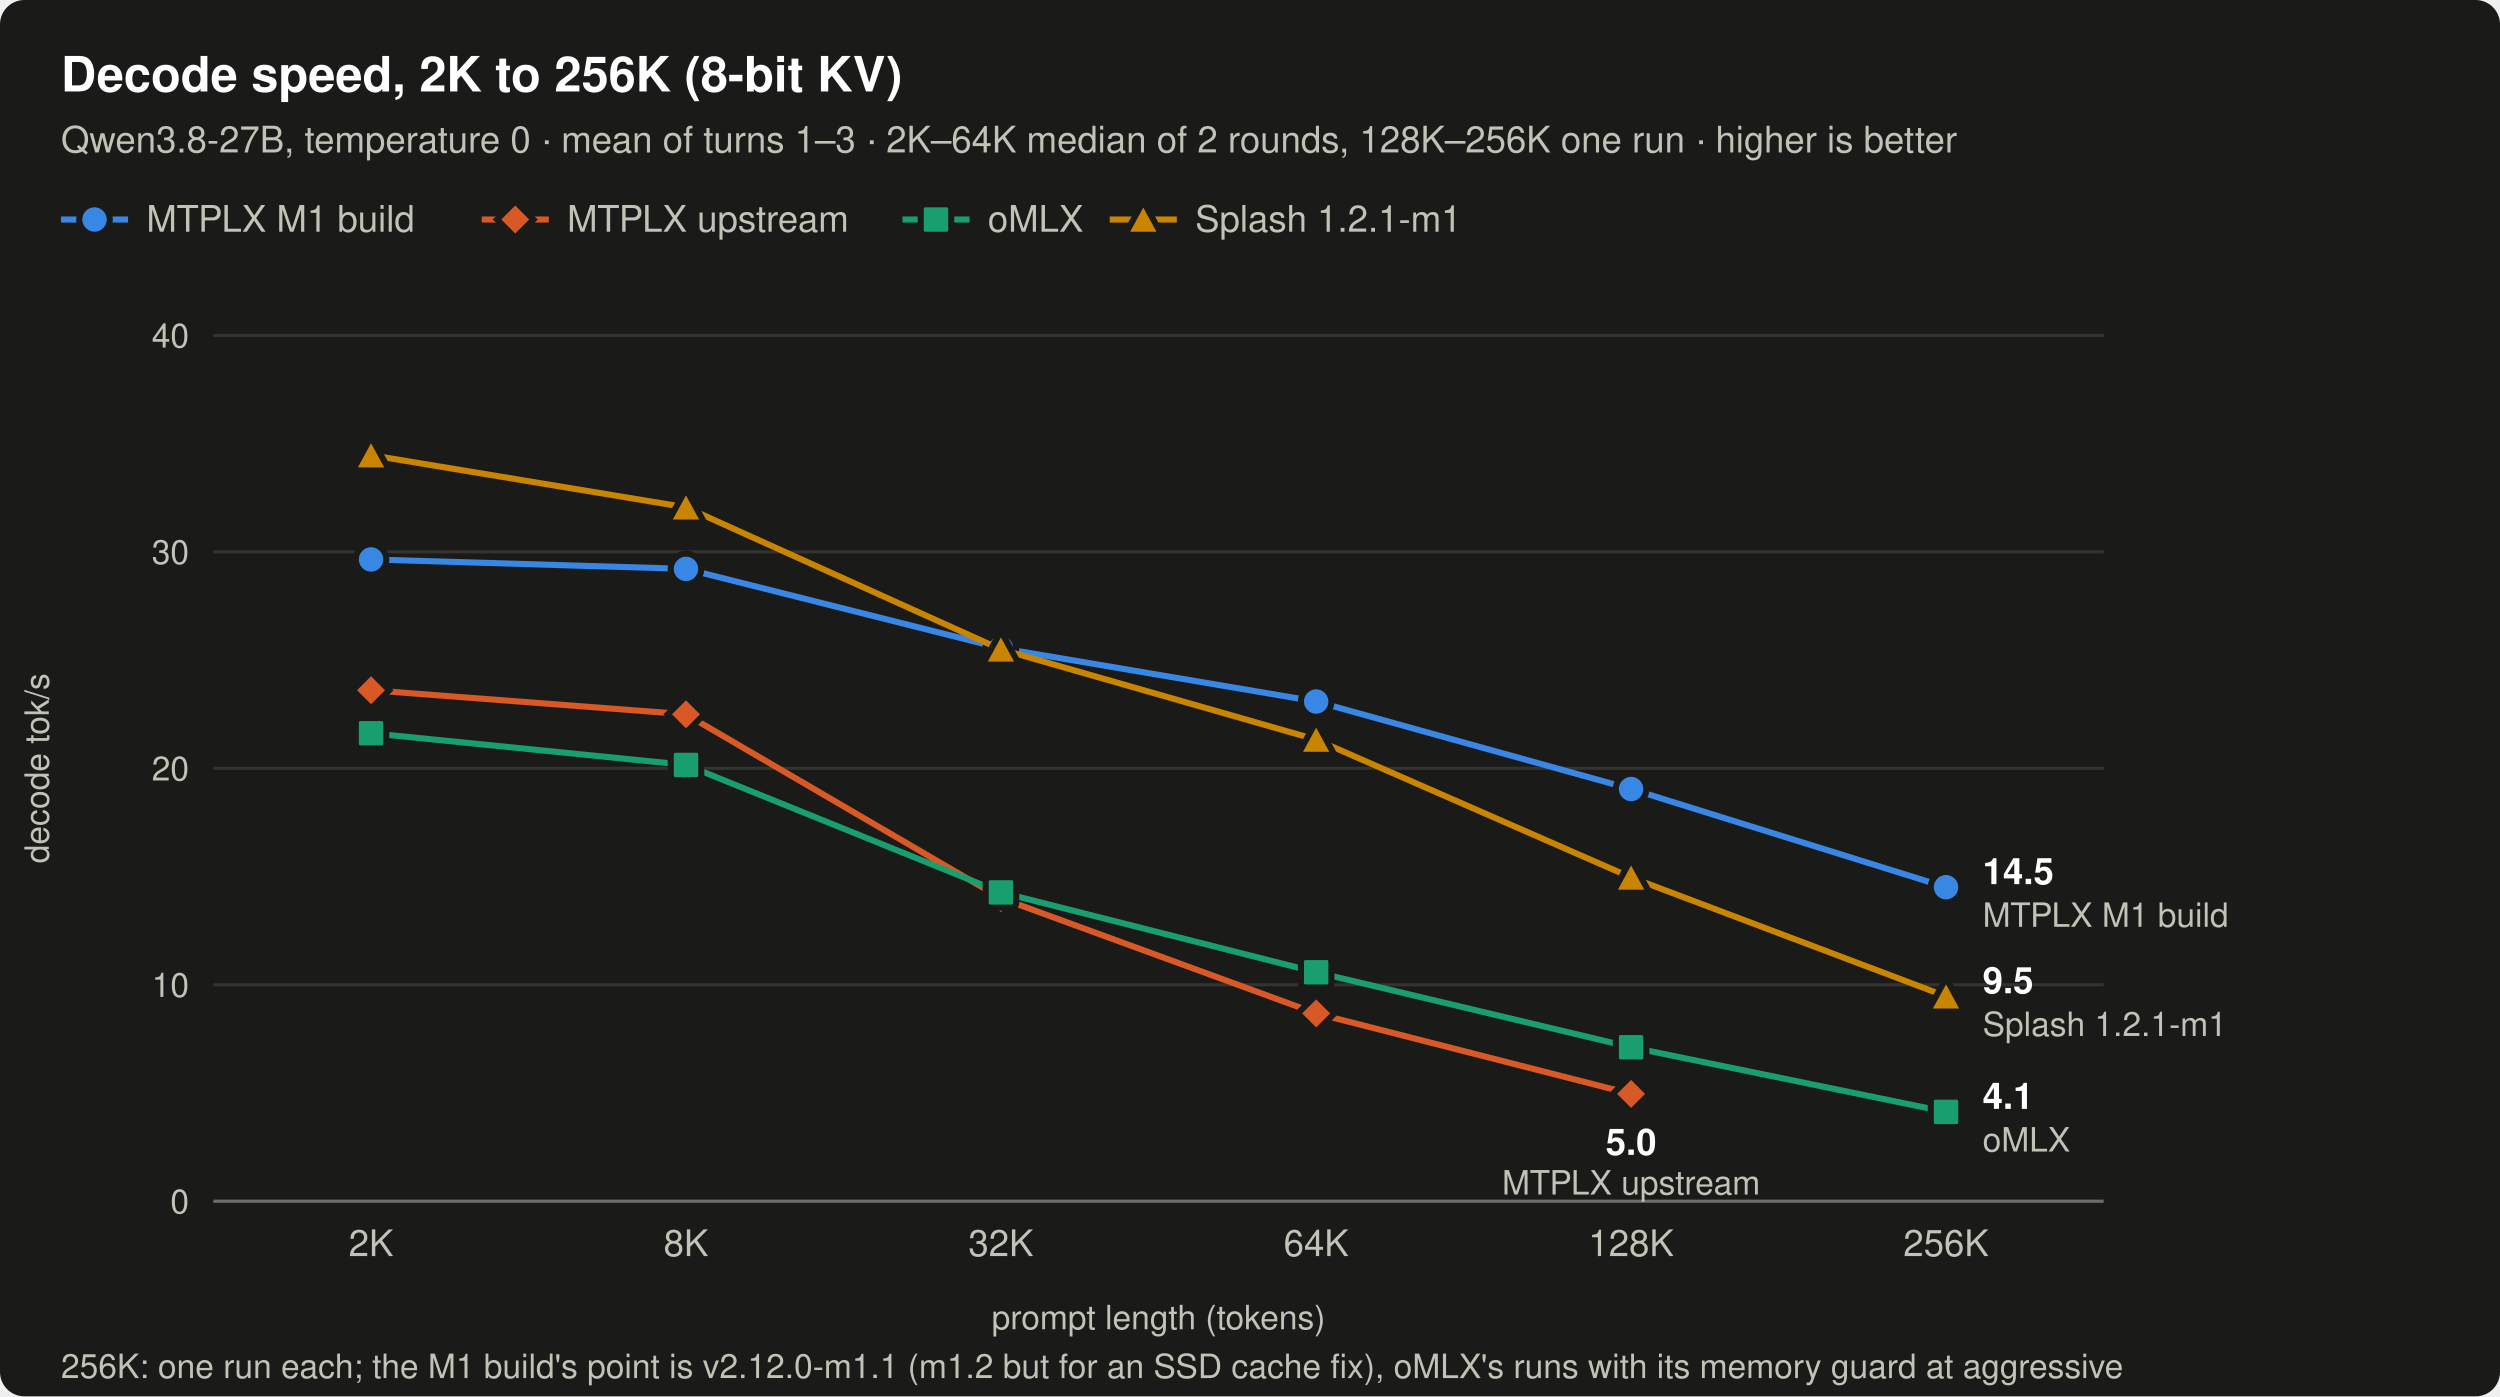
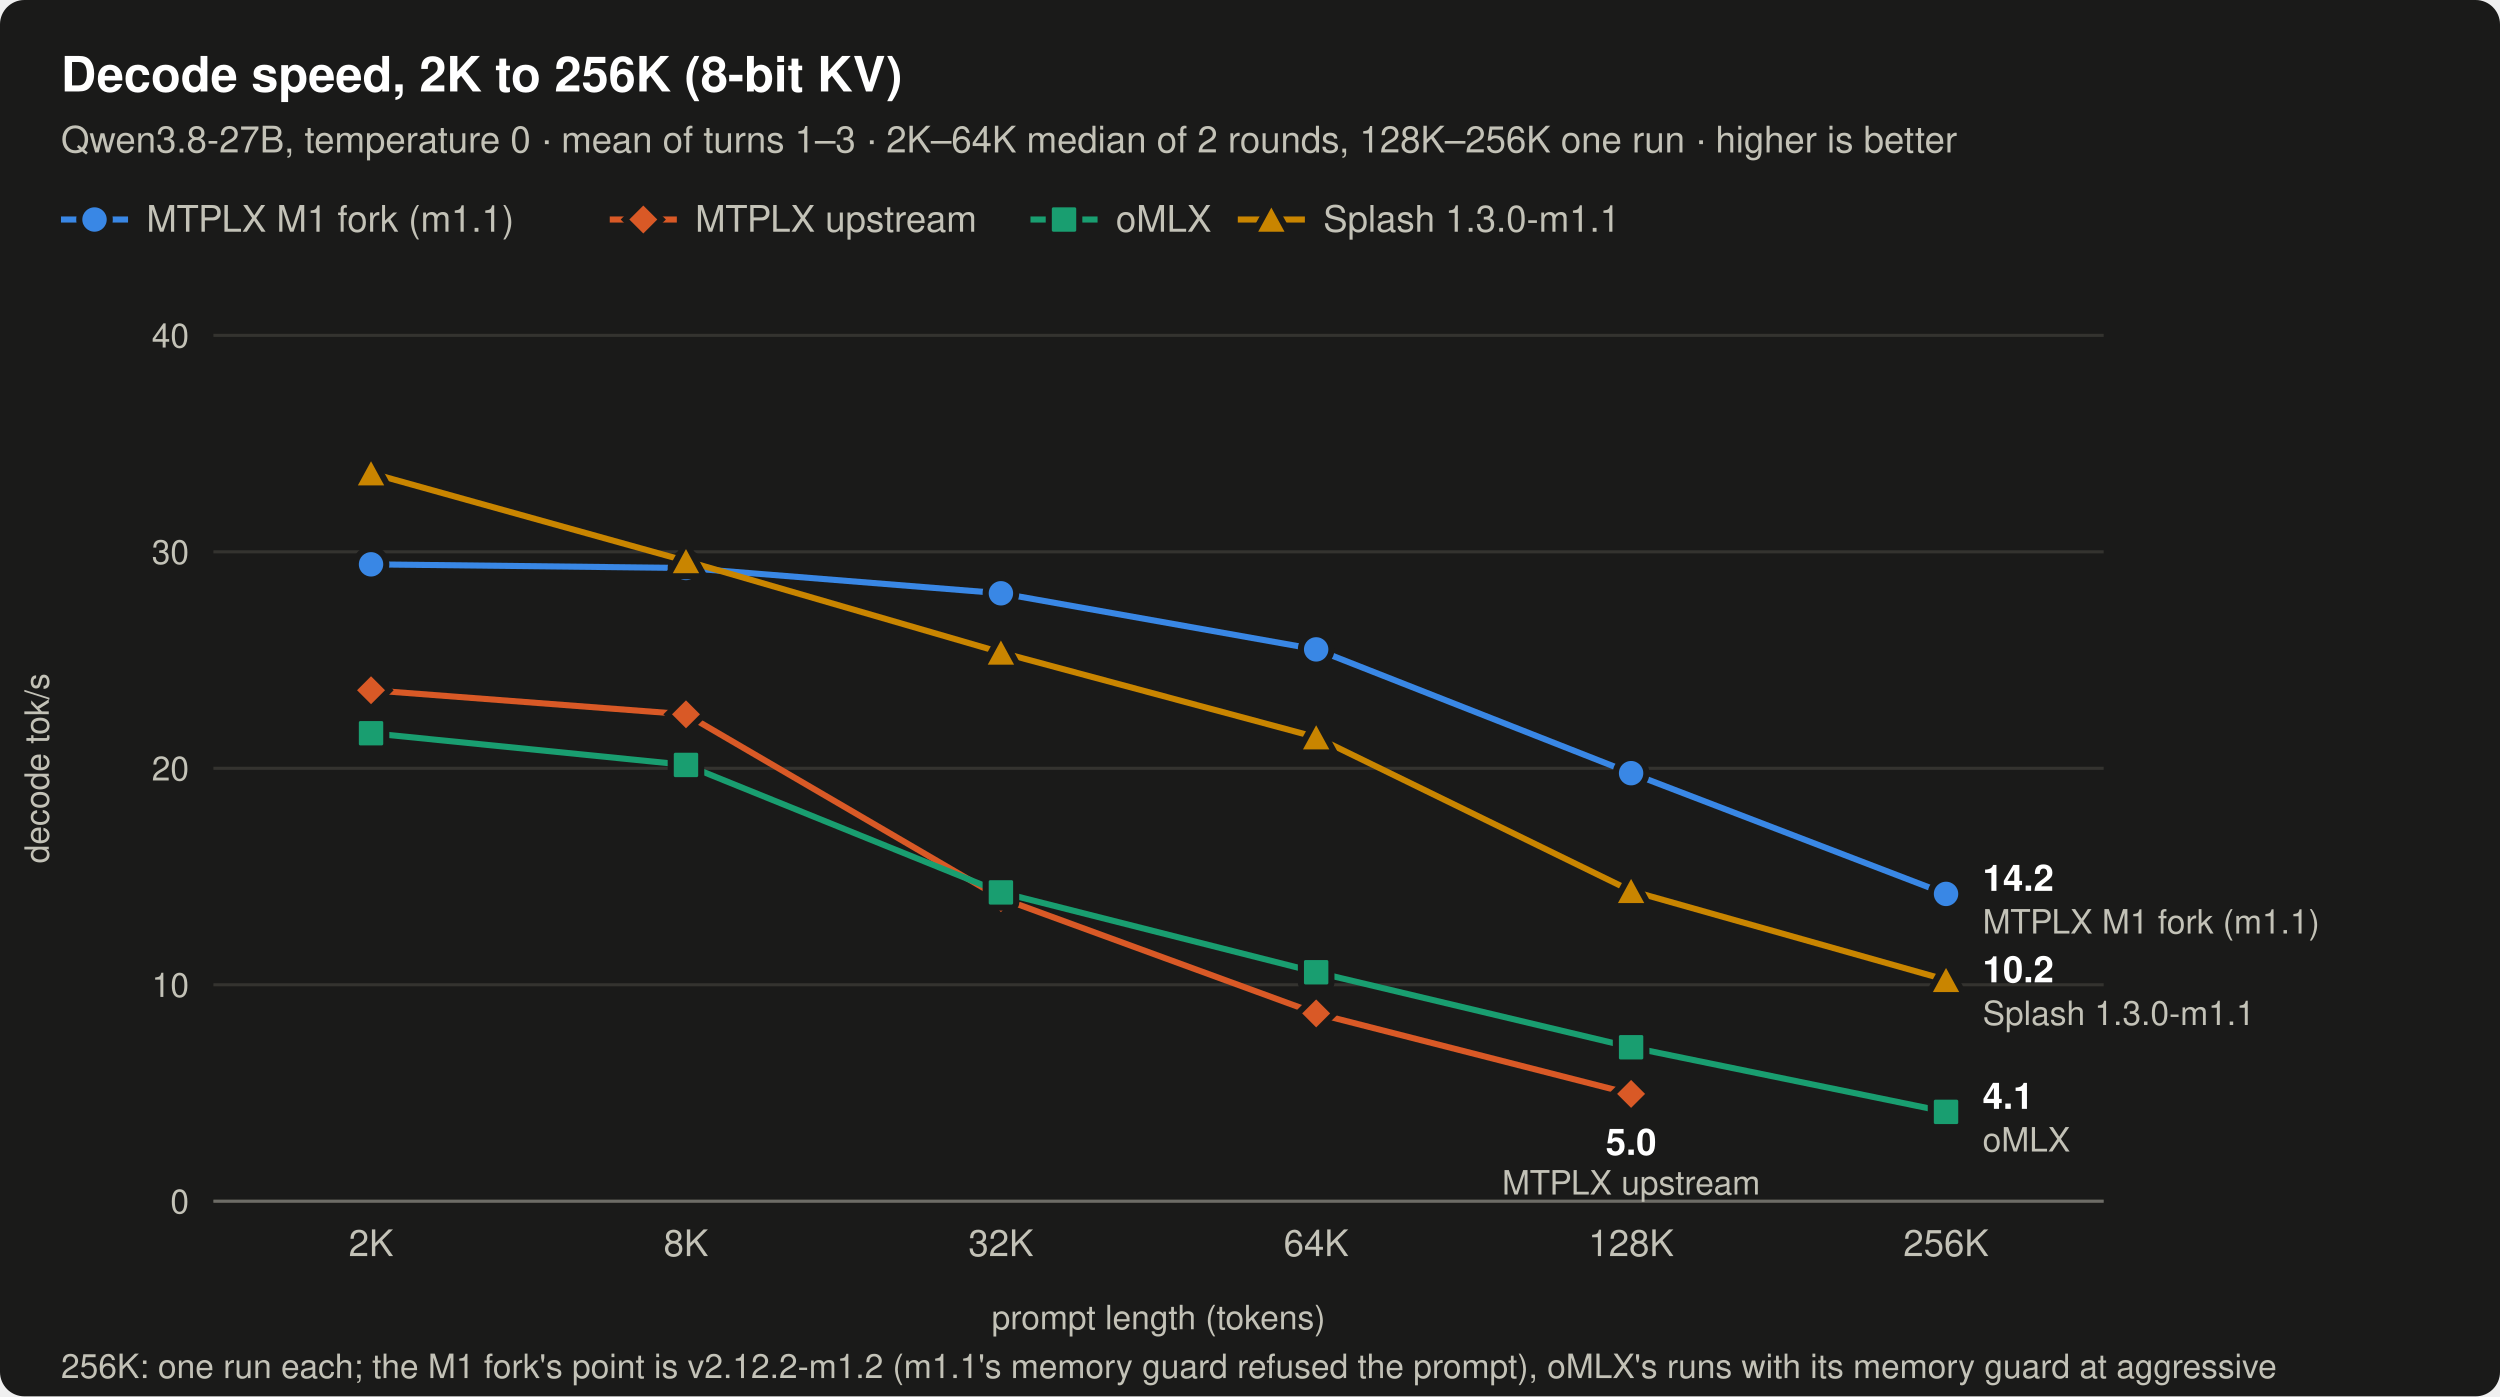
<svg xmlns="http://www.w3.org/2000/svg" viewBox="0 0 820 458" width="820" height="458" role="img" aria-label="Decode speed, 2K to 256K (8-bit KV)" font-family="-apple-system,BlinkMacSystemFont,Segoe UI,Helvetica,Arial,sans-serif">
  <rect width="820" height="458" rx="8" fill="#1a1a19" />
  <text x="20" y="30" fill="#ffffff" font-size="16" font-weight="600">Decode speed, 2K to 256K (8-bit KV)</text>
  <text x="20" y="50" fill="#c3c2b7" font-size="12">Qwen3.8-27B, temperature 0 · mean of turns 1–3 · 2K–64K median of 2 rounds, 128K–256K one run · higher is better</text>
  <line x1="20" x2="42" y1="72" y2="72" stroke="#3987e5" stroke-width="2" />
  <circle cx="31" cy="72" r="5" fill="#3987e5" stroke="#1a1a19" stroke-width="2" />
-   <text x="48" y="76" fill="#c3c2b7" font-size="12">MTPLX M1 build</text>
-   <line x1="158" x2="180" y1="72" y2="72" stroke="#d95926" stroke-width="2" />
-   <path d="M169 66L175 72L169 78L163 72Z" fill="#d95926" stroke="#1a1a19" stroke-width="2" />
-   <text x="186" y="76" fill="#c3c2b7" font-size="12">MTPLX upstream</text>
-   <line x1="296" x2="318" y1="72" y2="72" stroke="#199e70" stroke-width="2" />
-   <rect x="302" y="67" width="10" height="10" rx="1.5" fill="#199e70" stroke="#1a1a19" stroke-width="2" />
-   <text x="324" y="76" fill="#c3c2b7" font-size="12">oMLX</text>
-   <line x1="364" x2="386" y1="72" y2="72" stroke="#c98500" stroke-width="2" />
-   <path d="M375 66L381 77L369 77Z" fill="#c98500" stroke="#1a1a19" stroke-width="2" />
-   <text x="392" y="76" fill="#c3c2b7" font-size="12">Splash 1.2.1-m1</text>
+   <text x="48" y="76" fill="#c3c2b7" font-size="12">MTPLX M1 fork (m1.1)</text>
+   <line x1="200" x2="222" y1="72" y2="72" stroke="#d95926" stroke-width="2" />
+   <path d="M211 66L217 72L211 78L205 72Z" fill="#d95926" stroke="#1a1a19" stroke-width="2" />
+   <text x="228" y="76" fill="#c3c2b7" font-size="12">MTPLX upstream</text>
+   <line x1="338" x2="360" y1="72" y2="72" stroke="#199e70" stroke-width="2" />
+   <rect x="344" y="67" width="10" height="10" rx="1.5" fill="#199e70" stroke="#1a1a19" stroke-width="2" />
+   <text x="366" y="76" fill="#c3c2b7" font-size="12">oMLX</text>
+   <line x1="406" x2="428" y1="72" y2="72" stroke="#c98500" stroke-width="2" />
+   <path d="M417 66L423 77L411 77Z" fill="#c98500" stroke="#1a1a19" stroke-width="2" />
+   <text x="434" y="76" fill="#c3c2b7" font-size="12">Splash 1.3.0-m1.1</text>
  <line x1="70" x2="690" y1="394.0" y2="394.0" stroke="#34332f" />
  <text x="62" y="398.0" fill="#c3c2b7" font-size="11" text-anchor="end">0</text>
  <line x1="70" x2="690" y1="323.0" y2="323.0" stroke="#34332f" />
  <text x="62" y="327.0" fill="#c3c2b7" font-size="11" text-anchor="end">10</text>
  <line x1="70" x2="690" y1="252.0" y2="252.0" stroke="#34332f" />
  <text x="62" y="256.0" fill="#c3c2b7" font-size="11" text-anchor="end">20</text>
  <line x1="70" x2="690" y1="181.0" y2="181.0" stroke="#34332f" />
  <text x="62" y="185.0" fill="#c3c2b7" font-size="11" text-anchor="end">30</text>
  <line x1="70" x2="690" y1="110.0" y2="110.0" stroke="#34332f" />
  <text x="62" y="114.0" fill="#c3c2b7" font-size="11" text-anchor="end">40</text>
  <line x1="70" x2="690" y1="394" y2="394" stroke="#6d6c66" />
  <text x="121.7" y="412" fill="#c3c2b7" font-size="12" text-anchor="middle">2K</text>
  <text x="225.0" y="412" fill="#c3c2b7" font-size="12" text-anchor="middle">8K</text>
  <text x="328.3" y="412" fill="#c3c2b7" font-size="12" text-anchor="middle">32K</text>
  <text x="431.7" y="412" fill="#c3c2b7" font-size="12" text-anchor="middle">64K</text>
  <text x="535.0" y="412" fill="#c3c2b7" font-size="12" text-anchor="middle">128K</text>
  <text x="638.3" y="412" fill="#c3c2b7" font-size="12" text-anchor="middle">256K</text>
  <text x="380.0" y="436" fill="#c3c2b7" font-size="11" text-anchor="middle">prompt length (tokens)</text>
  <text x="16" y="252.0" fill="#c3c2b7" font-size="11" text-anchor="middle" transform="rotate(-90 16 252.0)">decode tok/s</text>
-   <polyline points="121.7,183.5 225.0,186.6 328.3,212.6 431.7,230.1 535.0,258.8 638.3,291.0" fill="none" stroke="#3987e5" stroke-width="2" stroke-linejoin="round" />
-   <circle cx="121.7" cy="183.5" r="5" fill="#3987e5" stroke="#1a1a19" stroke-width="2" />
-   <circle cx="225.0" cy="186.6" r="5" fill="#3987e5" stroke="#1a1a19" stroke-width="2" />
-   <circle cx="328.3" cy="212.6" r="5" fill="#3987e5" stroke="#1a1a19" stroke-width="2" />
-   <circle cx="431.7" cy="230.1" r="5" fill="#3987e5" stroke="#1a1a19" stroke-width="2" />
-   <circle cx="535.0" cy="258.8" r="5" fill="#3987e5" stroke="#1a1a19" stroke-width="2" />
-   <circle cx="638.3" cy="291.0" r="5" fill="#3987e5" stroke="#1a1a19" stroke-width="2" />
+   <polyline points="121.7,185.1 225.0,186.3 328.3,194.6 431.7,213.0 535.0,253.6 638.3,293.2" fill="none" stroke="#3987e5" stroke-width="2" stroke-linejoin="round" />
+   <circle cx="121.7" cy="185.1" r="5" fill="#3987e5" stroke="#1a1a19" stroke-width="2" />
+   <circle cx="225.0" cy="186.3" r="5" fill="#3987e5" stroke="#1a1a19" stroke-width="2" />
+   <circle cx="328.3" cy="194.6" r="5" fill="#3987e5" stroke="#1a1a19" stroke-width="2" />
+   <circle cx="431.7" cy="213.0" r="5" fill="#3987e5" stroke="#1a1a19" stroke-width="2" />
+   <circle cx="535.0" cy="253.6" r="5" fill="#3987e5" stroke="#1a1a19" stroke-width="2" />
+   <circle cx="638.3" cy="293.2" r="5" fill="#3987e5" stroke="#1a1a19" stroke-width="2" />
  <polyline points="121.7,226.4 225.0,234.3 328.3,294.6 431.7,332.4 535.0,358.8" fill="none" stroke="#d95926" stroke-width="2" stroke-linejoin="round" />
  <path d="M121.7 220.4L127.7 226.4L121.7 232.4L115.7 226.4Z" fill="#d95926" stroke="#1a1a19" stroke-width="2" />
  <path d="M225.0 228.3L231.0 234.3L225.0 240.3L219.0 234.3Z" fill="#d95926" stroke="#1a1a19" stroke-width="2" />
  <path d="M328.3 288.6L334.3 294.6L328.3 300.6L322.3 294.6Z" fill="#d95926" stroke="#1a1a19" stroke-width="2" />
  <path d="M431.7 326.4L437.7 332.4L431.7 338.4L425.7 332.4Z" fill="#d95926" stroke="#1a1a19" stroke-width="2" />
  <path d="M535.0 352.8L541.0 358.8L535.0 364.8L529.0 358.8Z" fill="#d95926" stroke="#1a1a19" stroke-width="2" />
  <text x="535.0" y="378.8" fill="#ffffff" font-size="12" font-weight="600" text-anchor="middle">5.0</text>
  <text x="535.0" y="391.8" fill="#c3c2b7" font-size="11" text-anchor="middle">MTPLX upstream</text>
  <polyline points="121.7,240.5 225.0,250.9 328.3,292.7 431.7,318.9 535.0,343.5 638.3,364.7" fill="none" stroke="#199e70" stroke-width="2" stroke-linejoin="round" />
  <rect x="116.7" y="235.5" width="10" height="10" rx="1.5" fill="#199e70" stroke="#1a1a19" stroke-width="2" />
  <rect x="220.0" y="245.9" width="10" height="10" rx="1.5" fill="#199e70" stroke="#1a1a19" stroke-width="2" />
  <rect x="323.3" y="287.7" width="10" height="10" rx="1.5" fill="#199e70" stroke="#1a1a19" stroke-width="2" />
  <rect x="426.7" y="313.9" width="10" height="10" rx="1.5" fill="#199e70" stroke="#1a1a19" stroke-width="2" />
  <rect x="530.0" y="338.5" width="10" height="10" rx="1.5" fill="#199e70" stroke="#1a1a19" stroke-width="2" />
  <rect x="633.3" y="359.7" width="10" height="10" rx="1.5" fill="#199e70" stroke="#1a1a19" stroke-width="2" />
-   <polyline points="121.7,149.3 225.0,166.4 328.3,213.0 431.7,242.6 535.0,287.8 638.3,326.8" fill="none" stroke="#c98500" stroke-width="2" stroke-linejoin="round" />
-   <path d="M121.7 143.3L127.7 154.3L115.7 154.3Z" fill="#c98500" stroke="#1a1a19" stroke-width="2" />
-   <path d="M225.0 160.4L231.0 171.4L219.0 171.4Z" fill="#c98500" stroke="#1a1a19" stroke-width="2" />
-   <path d="M328.3 207.0L334.3 218.0L322.3 218.0Z" fill="#c98500" stroke="#1a1a19" stroke-width="2" />
-   <path d="M431.7 236.6L437.7 247.6L425.7 247.6Z" fill="#c98500" stroke="#1a1a19" stroke-width="2" />
-   <path d="M535.0 281.8L541.0 292.8L529.0 292.8Z" fill="#c98500" stroke="#1a1a19" stroke-width="2" />
-   <path d="M638.3 320.8L644.3 331.8L632.3 331.8Z" fill="#c98500" stroke="#1a1a19" stroke-width="2" />
-   <text x="650.3" y="290.0" fill="#ffffff" font-size="12" font-weight="600">14.5</text>
-   <text x="650.3" y="304.0" fill="#c3c2b7" font-size="11">MTPLX M1 build</text>
-   <text x="650.3" y="325.8" fill="#ffffff" font-size="12" font-weight="600">9.5</text>
-   <text x="650.3" y="339.8" fill="#c3c2b7" font-size="11">Splash 1.2.1-m1</text>
+   <polyline points="121.7,155.2 225.0,184.0 328.3,214.0 431.7,241.8 535.0,292.2 638.3,321.4" fill="none" stroke="#c98500" stroke-width="2" stroke-linejoin="round" />
+   <path d="M121.7 149.2L127.7 160.2L115.7 160.2Z" fill="#c98500" stroke="#1a1a19" stroke-width="2" />
+   <path d="M225.0 178.0L231.0 189.0L219.0 189.0Z" fill="#c98500" stroke="#1a1a19" stroke-width="2" />
+   <path d="M328.3 208.0L334.3 219.0L322.3 219.0Z" fill="#c98500" stroke="#1a1a19" stroke-width="2" />
+   <path d="M431.7 235.8L437.7 246.8L425.7 246.8Z" fill="#c98500" stroke="#1a1a19" stroke-width="2" />
+   <path d="M535.0 286.2L541.0 297.2L529.0 297.2Z" fill="#c98500" stroke="#1a1a19" stroke-width="2" />
+   <path d="M638.3 315.4L644.3 326.4L632.3 326.4Z" fill="#c98500" stroke="#1a1a19" stroke-width="2" />
+   <text x="650.3" y="292.2" fill="#ffffff" font-size="12" font-weight="600">14.2</text>
+   <text x="650.3" y="306.2" fill="#c3c2b7" font-size="11">MTPLX M1 fork (m1.1)</text>
+   <text x="650.3" y="322.2" fill="#ffffff" font-size="12" font-weight="600">10.2</text>
+   <text x="650.3" y="336.2" fill="#c3c2b7" font-size="11">Splash 1.3.0-m1.1</text>
  <text x="650.3" y="363.7" fill="#ffffff" font-size="12" font-weight="600">4.1</text>
  <text x="650.3" y="377.7" fill="#c3c2b7" font-size="11">oMLX</text>
-   <text x="20" y="452" fill="#c3c2b7" font-size="11">256K: one run each; the M1 build's point is v2.12.0-m1.1 (m1.2 but for an SSD cache fix), oMLX's runs with its memory guard at aggressive</text>
+   <text x="20" y="452" fill="#c3c2b7" font-size="11">256K: one run each; the M1 fork's point is v2.12.2-m1.2 (m1.1's memory guard refused the prompt), oMLX's runs with its memory guard at aggressive</text>
</svg>
